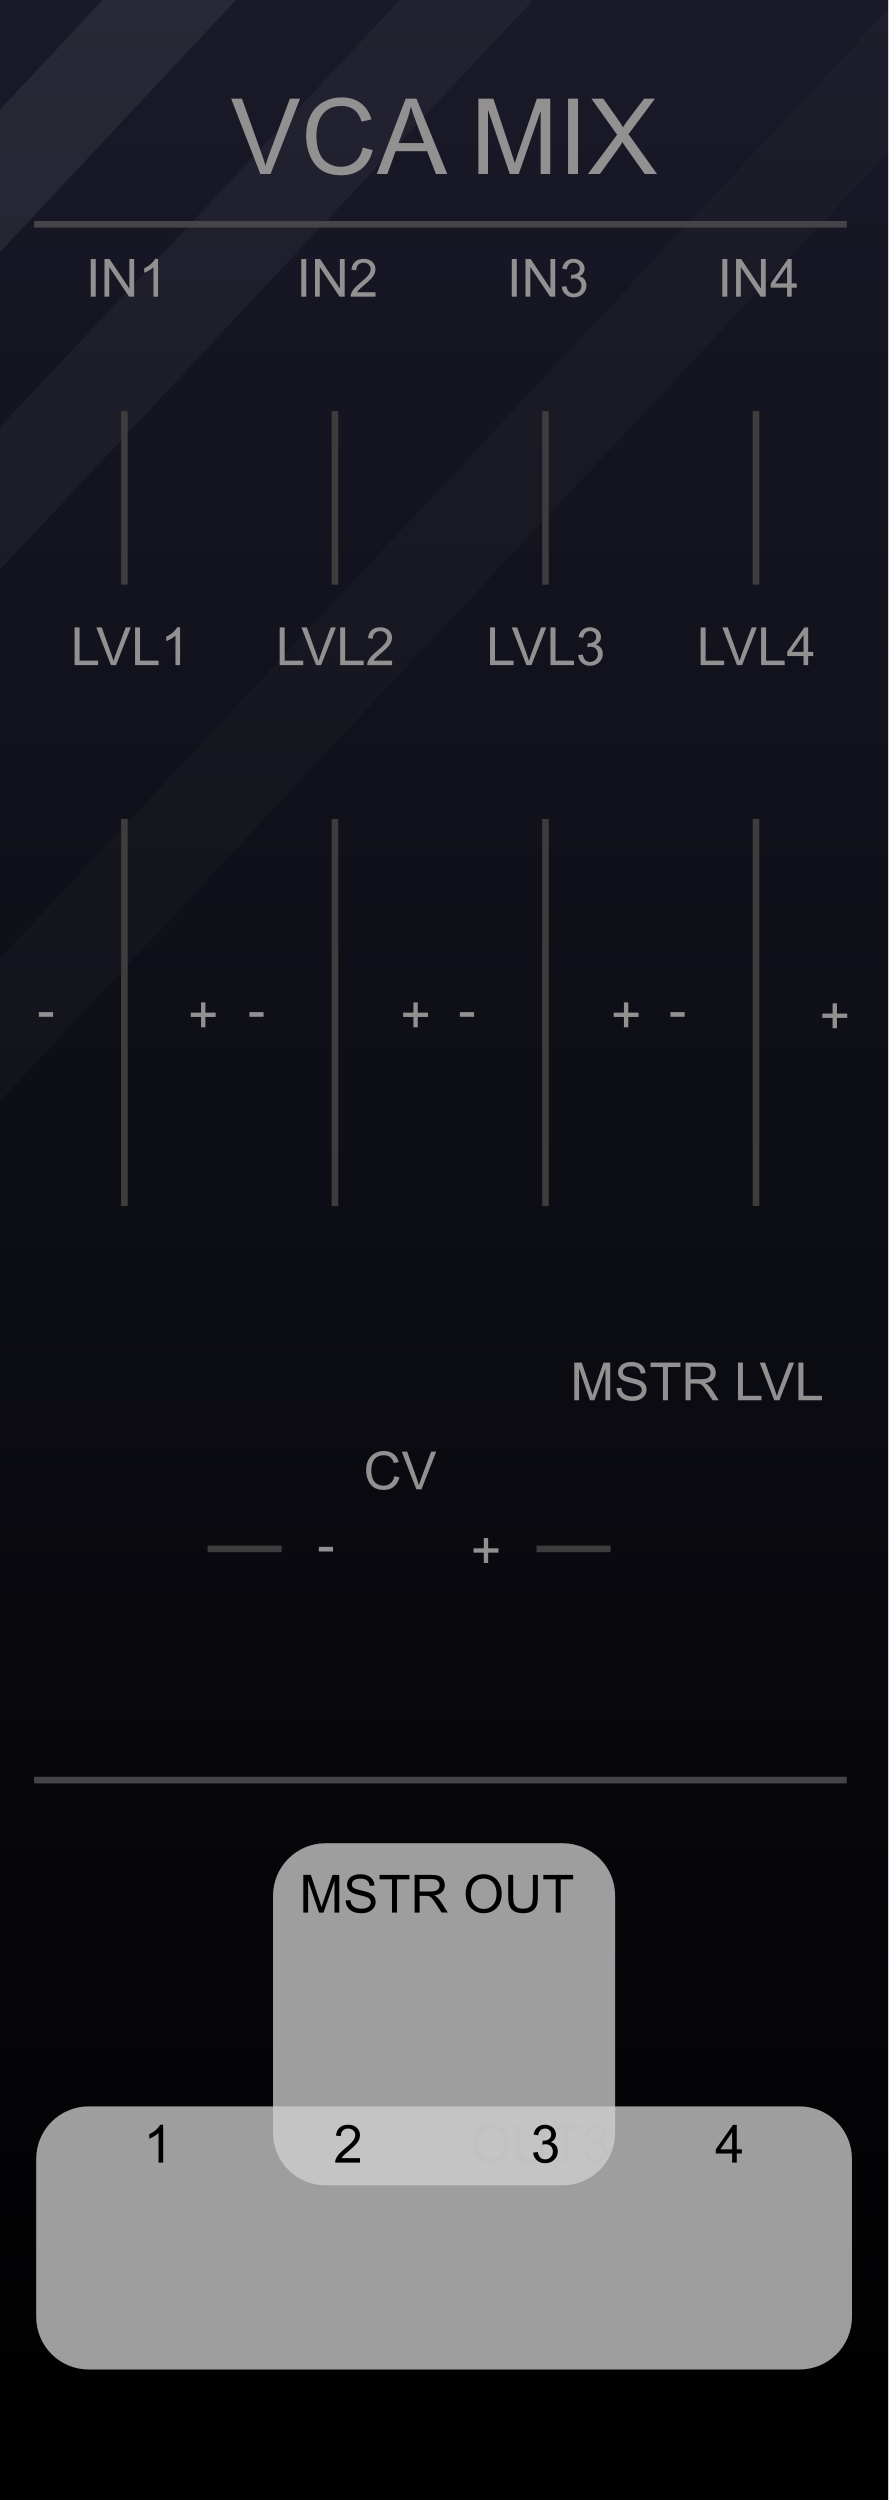
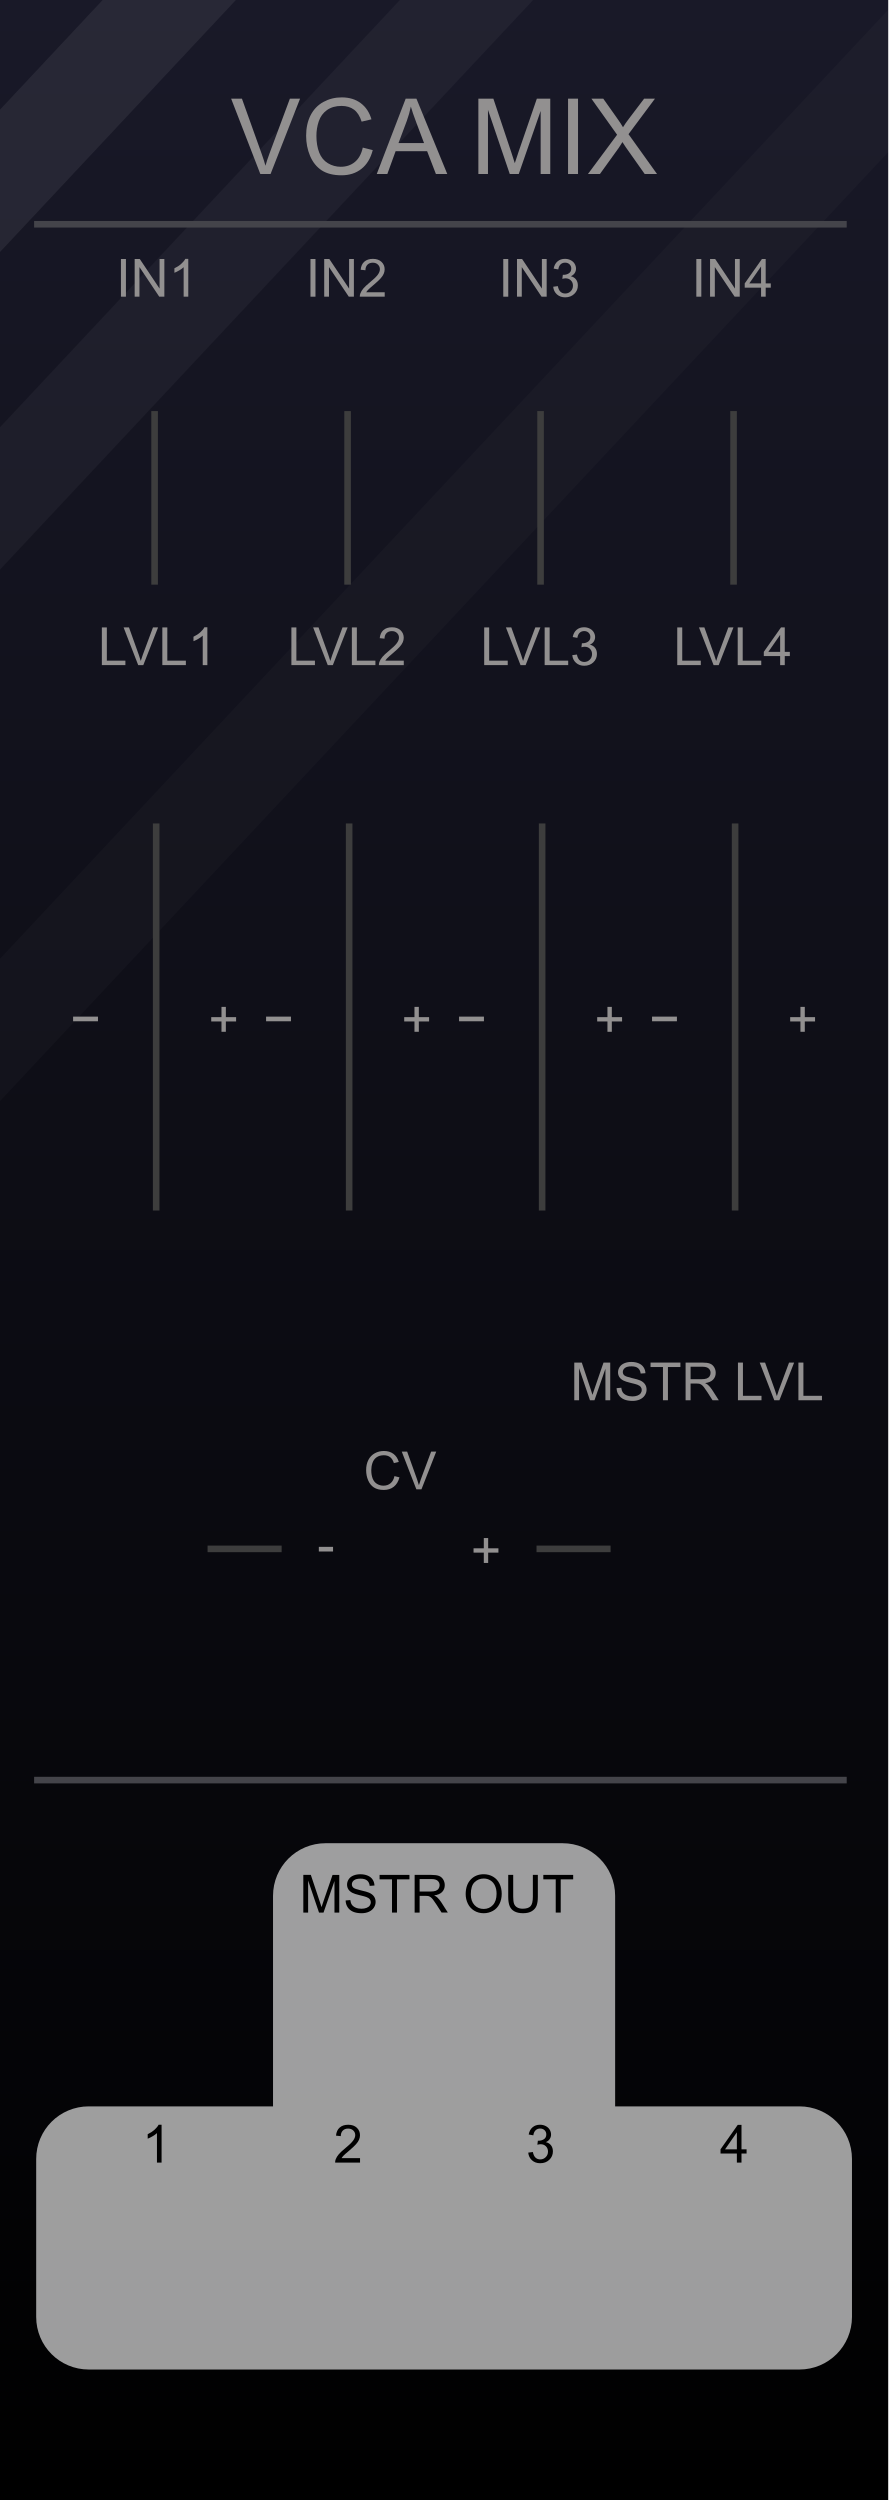
<svg xmlns="http://www.w3.org/2000/svg" xmlns:xlink="http://www.w3.org/1999/xlink" width="135" height="380" viewBox="0 0 135 380" version="1.1" id="svg274">
  <defs id="defs7">
    <linearGradient id="b8b09e1c-faa9-4d01-91c8-df52100a3bde" x1="67.5" x2="67.5" y2="380" gradientUnits="userSpaceOnUse">
      <stop offset="0" stop-color="#ebebeb" id="stop2" />
      <stop offset="1" stop-color="#e1e1e1" id="stop4" />
    </linearGradient>
    <linearGradient id="linearGradient22215-5">
      <stop style="stop-color:#000000;stop-opacity:1" offset="0" id="stop22211" />
      <stop style="stop-color:#191928;stop-opacity:1" offset="1" id="stop22213" />
    </linearGradient>
    <linearGradient id="SVGID_3_" gradientUnits="userSpaceOnUse" x1="520.135" y1="-5410.4" x2="530.864" y2="-5410.4" gradientTransform="rotate(90,-2442.45,-2960.45)">
      <stop offset="0.011" style="stop-color:#4C4C4C" id="stop45383" />
      <stop offset="0.67" style="stop-color:#3b3b3b;stop-opacity:0" id="stop45385" />
    </linearGradient>
    <linearGradient id="SVGID_1_" gradientUnits="userSpaceOnUse" x1="519" y1="-5410.4" x2="532" y2="-5410.4" gradientTransform="rotate(90,-2442.45,-2960.45)">
      <stop offset="0.006" style="stop-color:#303030" id="stop45369" />
      <stop offset="1" style="stop-color:#222222" id="stop45371" />
    </linearGradient>
    <linearGradient id="SVGID_2_" gradientUnits="userSpaceOnUse" x1="519.687" y1="-5410.4" x2="531.311" y2="-5410.4" gradientTransform="rotate(90,-2442.45,-2960.45)">
      <stop offset="0.011" style="stop-color:#636363" id="stop45376" />
      <stop offset="1" style="stop-color:#2B2B2B" id="stop45378" />
    </linearGradient>
    <linearGradient id="SVGID_3_-3" gradientUnits="userSpaceOnUse" x1="520.135" y1="-5410.4" x2="530.864" y2="-5410.4" gradientTransform="rotate(90,-2442.45,-2960.45)">
      <stop offset="0.011" style="stop-color:#4C4C4C" id="stop45383-1" />
      <stop offset="1" style="stop-color:#3B3B3B" id="stop45385-69" />
    </linearGradient>
    <linearGradient xlink:href="#linearGradient22215-5" id="linearGradient22217-5-1-4" x1="105" y1="380" x2="105" y2="0" gradientUnits="userSpaceOnUse" />
    <linearGradient xlink:href="#linearGradient22215-5" id="linearGradient32630" gradientUnits="userSpaceOnUse" x1="105" y1="380" x2="105" y2="0" />
  </defs>
  <g id="ba5d43d3-4b1f-4edf-a122-4eca169245ef" data-name="components" style="display:none">
    <circle id="ab945958-f475-46bc-8602-7f73e6a84dcf" data-name="Mix#PJ301MPort" cx="115.5" cy="190" r="5" style="fill:#0000ff" />
    <circle id="f9712053-c7a4-436f-9e2f-e461fad87923" data-name="In1#PJ301MPort" cx="19.5" cy="286" r="5" style="fill:#00ff00" />
    <circle id="a8eaa8f1-4924-48ef-a6d4-95eba4376882" data-name="In2#PJ301MPort" cx="51.5" cy="286" r="5" style="fill:#00ff00" />
    <circle id="b0710068-fe4b-400e-9548-72e58d143f03" data-name="In3#PJ301MPort" cx="83.5" cy="286" r="5" style="fill:#00ff00" />
    <circle id="a4d2fb07-0890-476d-aa8f-2b57501b5e07" data-name="MixCv#PJ301MPort" cx="19.5" cy="190" r="5" style="fill:#00ff00" />
    <circle id="a6d6ef05-7bec-4462-9eec-547d55a80f10" data-name="In4#PJ301MPort" cx="115.5" cy="285.89" r="5" style="fill:#00ff00" />
    <circle id="a80bd4b6-4896-48a1-b814-6a410b3f2efb" data-name="Cv1#PJ301MPort" cx="19.5" cy="237.842" r="5" style="fill:#00ff00" />
    <circle id="a8045a7b-17fb-4941-bca2-fbb2d9c83ea2" data-name="Cv2#PJ301MPort" cx="51.5" cy="237.842" r="5" style="fill:#00ff00" />
    <circle id="a7cb376c-2bb2-406d-b319-aee85419496e" data-name="Cv3#PJ301MPort" cx="83.5" cy="237.842" r="5" style="fill:#00ff00" />
    <circle id="bf8c91e1-6569-4921-8420-4dd4e20ecd51" data-name="Cv4#PJ301MPort" cx="115.5" cy="237.842" r="5" style="fill:#00ff00" />
    <circle id="b659fb95-a9e9-467b-a937-7499cfdd1607" data-name="Out2#PJ301MPort" cx="51.5" cy="334" r="5" style="fill:#0000ff" />
    <circle id="b579a35b-5a1b-49ec-b7b9-366d51d83247" data-name="Out1#PJ301MPort" cx="19.5" cy="334" r="5" style="fill:#0000ff" />
    <circle id="bb91e366-dfd9-4846-854e-ea995096c543" data-name="Out3#PJ301MPort" cx="83.5" cy="334" r="5" style="fill:#0000ff" />
    <circle id="b47a736e-942c-4d0d-9c32-7cf8fdbe2129" data-name="Out4#PJ301MPort" cx="115.5" cy="334" r="5" style="fill:#0000ff" />
    <circle id="a470ae3d-660e-45c8-b0bc-d017d4062386" data-name="Level1#LEDSlider" cx="19.5" cy="99.228" r="5" style="fill:#ff0000" />
    <circle id="e15660e3-0498-406d-98f1-efbc61853ce5" data-name="Level2#LEDSlider" cx="51.5" cy="99.228" r="5" style="fill:#ff0000" />
    <circle id="b92134b0-1334-4fef-bc78-cdc1284e06cc" data-name="Level3#LEDSlider" cx="83.5" cy="99.228" r="5" style="fill:#ff0000" />
    <circle id="a44b9ff8-4fa4-4110-a179-4e90dbae6b72" data-name="Level4#LEDSlider" cx="115.5" cy="99.228" r="5" style="fill:#ff0000" />
    <circle id="f7bd1b35-9c02-4541-921d-c7acfe7515a2" data-name="Mix#RoundBlackKnob" cx="67.251" cy="190.056" r="5" style="fill:#ff0000" />
  </g>
  <rect style="opacity:0.02;fill:#ffffff;stroke-width:0.638" id="rect18523-6" width="199.614" height="21.633" x="-263.408" y="-46.576" transform="matrix(0.6833506,-0.7300904,0,1,0,0)" />
  <g id="b3947816-d40f-41db-852f-d14f402c3ab2-9-4-9" data-name="FND BG" style="fill:url(#linearGradient22217-5-1-4);fill-opacity:1" transform="scale(1.285714,1)">
-     <rect width="105" height="380" fill="url(#b0234e08-fdca-44f0-b5b7-019b02f0775b)" id="rect9-9-5-1-5" style="fill:url(#linearGradient32630);fill-opacity:1" x="0" y="0" />
+     <rect width="105" height="380" id="rect9-9-5-1-5" style="fill:url(#linearGradient32630);fill-opacity:1" x="0" y="0" />
  </g>
  <rect style="opacity:0.02;fill:#ffffff;stroke-width:0.638" id="rect18523-6-7" width="199.614" height="21.633" x="1.4114101e-05" y="145.736" transform="matrix(0.6833506,-0.7300904,0,1,0,0)" />
  <path id="rect18523-8-7-7" style="opacity:0.04;fill:#ffffff;stroke-width:0.528" d="M 60.787,0 0,64.945 V 86.578 L 81.035,0 Z" />
  <path id="rect18523-8-8-5-3" style="opacity:0.07;fill:#ffffff;stroke-width:0.528" d="M 15.604,0 0,16.672 V 38.305 L 35.852,0 Z" />
  <rect style="fill:#44444a;fill-opacity:1;stroke-width:0.079" id="rect8523-8-1-0-7-1" width="123.511" height="1" x="5.187" y="33.588" />
  <rect style="fill:#44444a;fill-opacity:1;stroke-width:0.079" id="rect8523-8-1-1-8-2-3" width="123.511" height="1" x="5.187" y="270.076" />
  <g aria-label="VCA MIX" id="text14110-1-2-2-5-9" style="font-size:16px;line-height:1.25;fill:#929090">
    <path d="m 39.57,26.449 -4.438,-11.453 h 1.641 L 39.75,23.316 q 0.359,1 0.602,1.875 0.266,-0.938 0.617,-1.875 l 3.094,-8.32 h 1.547 L 41.125,26.449 Z" style="font-family:Arial;-inkscape-font-specification:Arial;text-align:center;text-anchor:middle" id="path70122" />
    <path d="m 55.141,22.433 1.516,0.383 q -0.477,1.867 -1.719,2.852 -1.234,0.977 -3.023,0.977 -1.852,0 -3.016,-0.75 -1.156,-0.758 -1.766,-2.188 -0.602,-1.43 -0.602,-3.07 0,-1.789 0.68,-3.117 0.688,-1.336 1.945,-2.023 1.266,-0.695 2.781,-0.695 1.719,0 2.891,0.875 1.172,0.875 1.633,2.461 l -1.492,0.352 q -0.398,-1.25 -1.156,-1.82 -0.758,-0.57 -1.906,-0.57 -1.32,0 -2.211,0.633 -0.883,0.633 -1.242,1.703 -0.359,1.062 -0.359,2.195 0,1.461 0.422,2.555 0.43,1.086 1.328,1.625 0.898,0.539 1.945,0.539 1.273,0 2.156,-0.734 0.883,-0.734 1.195,-2.18 z" style="font-family:Arial;-inkscape-font-specification:Arial;text-align:center;text-anchor:middle" id="path70124" />
    <path d="m 57.266,26.449 4.398,-11.453 h 1.633 l 4.688,11.453 h -1.727 l -1.336,-3.469 H 60.133 L 58.875,26.449 Z m 3.305,-4.703 h 3.883 l -1.195,-3.172 q -0.547,-1.445 -0.812,-2.375 -0.219,1.102 -0.617,2.188 z" style="font-family:Arial;-inkscape-font-specification:Arial;text-align:center;text-anchor:middle" id="path70126" />
    <path d="M 72.711,26.449 V 14.996 h 2.281 l 2.711,8.109 q 0.375,1.133 0.547,1.695 0.195,-0.625 0.609,-1.836 l 2.742,-7.969 h 2.039 v 11.453 h -1.461 v -9.586 l -3.328,9.586 h -1.367 l -3.312,-9.75 v 9.75 z" style="font-family:Arial;-inkscape-font-specification:Arial;text-align:center;text-anchor:middle" id="path70128" />
    <path d="M 86.344,26.449 V 14.996 h 1.516 v 11.453 z" style="font-family:Arial;-inkscape-font-specification:Arial;text-align:center;text-anchor:middle" id="path70130" />
    <path d="m 89.367,26.449 4.43,-5.969 -3.906,-5.484 h 1.805 l 2.078,2.938 q 0.648,0.914 0.922,1.406 0.383,-0.625 0.906,-1.305 l 2.305,-3.039 h 1.648 l -4.023,5.398 4.336,6.055 h -1.875 l -2.883,-4.086 q -0.242,-0.352 -0.5,-0.766 -0.383,0.625 -0.547,0.859 l -2.875,3.992 z" style="font-family:Arial;-inkscape-font-specification:Arial;text-align:center;text-anchor:middle" id="path70132" />
  </g>
-   <path id="rect25890-0-7-1-0-1-4-6" style="fill:#d0d0d0;fill-opacity:0.753" d="m 13.5,360.168 h 108 c 4.432,0 8,-3.568 8,-8 v -24 c 0,-4.432 -3.568,-8 -8,-8 h -108 c -4.432,0 -8,3.568 -8,8 v 24 c 0,4.432 3.568,8 8,8 z" />
-   <g aria-label="1" id="text14110-5-6-8-3-8-5-5-9-7-7-19" style="font-size:8px;line-height:1.25;fill:#000000;fill-opacity:1">
+   <path style="fill:#d0d0d0;fill-opacity:0.753" d="M 49.5 280.168 C 45.068 280.168 41.5 283.736 41.5 288.168 L 41.5 320.168 L 13.5 320.168 C 9.068 320.168 5.5 323.736 5.5 328.168 L 5.5 352.168 C 5.5 356.6 9.068 360.168 13.5 360.168 L 121.5 360.168 C 125.932 360.168 129.5 356.6 129.5 352.168 L 129.5 328.168 C 129.5 323.736 125.932 320.168 121.5 320.168 L 93.5 320.168 L 93.5 288.168 C 93.5 283.736 89.932 280.168 85.5 280.168 L 49.5 280.168 z " id="rect25890-0-7-1-0-1-4-6" />
+   <g aria-label="1" id="text14110-5-6-8-3-8-5-5-9-7-7-19" style="font-size:8px;line-height:1.25;fill:#000000;fill-opacity:1" transform="translate(-0.241406)">
    <path d="m 24.801,328.711 h -0.703 v -4.48 q -0.254,0.242 -0.668,0.484 -0.41,0.242 -0.738,0.363 v -0.68 q 0.59,-0.277 1.031,-0.672 0.441,-0.395 0.625,-0.766 h 0.453 z" style="font-family:Arial;-inkscape-font-specification:Arial;text-align:center;text-anchor:middle;fill:#000000;fill-opacity:1" id="path69883" />
  </g>
-   <g aria-label="OUT3" id="text14110-5-6-8-3-8-5-5-9-7-7-1" style="font-size:8px;line-height:1.25;fill:#929090">
-     <path d="m 71.874,325.922 q 0,-1.426 0.766,-2.23 0.766,-0.809 1.977,-0.809 0.793,0 1.43,0.379 0.637,0.379 0.969,1.059 0.336,0.676 0.336,1.535 0,0.871 -0.352,1.559 -0.352,0.688 -0.996,1.043 -0.645,0.352 -1.391,0.352 -0.809,0 -1.445,-0.391 -0.637,-0.391 -0.965,-1.066 -0.328,-0.676 -0.328,-1.43 z m 0.781,0.012 q 0,1.035 0.555,1.633 0.559,0.594 1.398,0.594 0.855,0 1.406,-0.602 0.555,-0.602 0.555,-1.707 0,-0.699 -0.238,-1.219 -0.234,-0.523 -0.691,-0.809 -0.453,-0.289 -1.02,-0.289 -0.805,0 -1.387,0.555 -0.578,0.551 -0.578,1.844 z" style="font-family:Arial;-inkscape-font-specification:Arial;text-align:center;text-anchor:middle" id="path69886" />
-     <path d="m 82.085,322.984 h 0.758 v 3.309 q 0,0.863 -0.195,1.371 -0.195,0.508 -0.707,0.828 -0.508,0.316 -1.336,0.316 -0.805,0 -1.316,-0.277 -0.512,-0.277 -0.73,-0.801 -0.219,-0.527 -0.219,-1.438 v -3.309 h 0.758 v 3.305 q 0,0.746 0.137,1.102 0.141,0.352 0.477,0.543 0.34,0.191 0.828,0.191 0.836,0 1.191,-0.379 0.355,-0.379 0.355,-1.457 z" style="font-family:Arial;-inkscape-font-specification:Arial;text-align:center;text-anchor:middle" id="path69888" />
-     <path d="M 85.561,328.711 V 323.66 h -1.887 v -0.676 h 4.539 V 323.66 h -1.895 v 5.051 z" style="font-family:Arial;-inkscape-font-specification:Arial;text-align:center;text-anchor:middle" id="path69890" />
-     <path d="m 88.71,327.199 0.703,-0.094 q 0.121,0.598 0.41,0.863 0.293,0.262 0.711,0.262 0.496,0 0.836,-0.344 0.344,-0.344 0.344,-0.852 0,-0.484 -0.316,-0.797 -0.316,-0.316 -0.805,-0.316 -0.199,0 -0.496,0.078 l 0.078,-0.617 q 0.07,0.008 0.113,0.008 0.449,0 0.809,-0.234 0.359,-0.234 0.359,-0.723 0,-0.387 -0.262,-0.641 -0.262,-0.254 -0.676,-0.254 -0.41,0 -0.684,0.258 -0.273,0.258 -0.352,0.773 l -0.703,-0.125 q 0.129,-0.707 0.586,-1.094 0.457,-0.391 1.137,-0.391 0.469,0 0.863,0.203 0.395,0.199 0.602,0.547 0.211,0.348 0.211,0.738 0,0.371 -0.199,0.676 -0.199,0.305 -0.59,0.484 0.508,0.117 0.789,0.488 0.281,0.367 0.281,0.922 0,0.75 -0.547,1.273 -0.547,0.52 -1.383,0.52 -0.754,0 -1.254,-0.449 -0.496,-0.449 -0.566,-1.164 z" style="font-family:Arial;-inkscape-font-specification:Arial;text-align:center;text-anchor:middle" id="path69892" />
-   </g>
-   <g aria-label="LVL1" id="text14110-5-6-7-9-6-2-1-9" style="font-size:8px;line-height:1.25;fill:#929090">
+   <g aria-label="LVL1" id="text14110-5-6-7-9-6-2-1-9" style="font-size:8px;line-height:1.25;fill:#929090" transform="translate(4.145067)">
    <path d="m 11.337,101.096 v -5.727 h 0.758 v 5.051 h 2.82 v 0.676 z" style="font-family:Arial;-inkscape-font-specification:Arial;text-align:center;text-anchor:middle" id="path70135" />
    <path d="m 16.861,101.096 -2.219,-5.727 h 0.82 l 1.488,4.16 q 0.18,0.5 0.301,0.938 0.133,-0.469 0.309,-0.938 l 1.547,-4.16 h 0.773 l -2.242,5.727 z" style="font-family:Arial;-inkscape-font-specification:Arial;text-align:center;text-anchor:middle" id="path70137" />
    <path d="m 20.529,101.096 v -5.727 h 0.758 v 5.051 h 2.82 v 0.676 z" style="font-family:Arial;-inkscape-font-specification:Arial;text-align:center;text-anchor:middle" id="path70139" />
    <path d="m 27.373,101.096 h -0.703 v -4.48 q -0.254,0.242 -0.668,0.484 -0.41,0.242 -0.738,0.363 v -0.68 q 0.59,-0.277 1.031,-0.672 0.441,-0.395 0.625,-0.766 h 0.453 z" style="font-family:Arial;-inkscape-font-specification:Arial;text-align:center;text-anchor:middle" id="path70141" />
  </g>
-   <g aria-label="+" id="text14110-5-6-7-7-9-4-49-2" style="font-size:8px;line-height:1.25;fill:#929090" transform="translate(111.9032,1.98259)">
-     <path d="m -81.345,154.166 v -1.57 h -1.559 v -0.656 h 1.559 v -1.559 h 0.664 v 1.559 h 1.559 v 0.656 h -1.559 v 1.57 z" style="font-family:Arial;-inkscape-font-specification:Arial" id="path14657-02-7-34" />
-   </g>
-   <g aria-label="-" id="text14110-5-6-7-7-9-1-5-5-0" style="font-size:8px;line-height:1.25;fill:#929090" transform="translate(115.037,1.98259)">
-     <path d="m -109.131,152.568 v -0.707 h 2.16 v 0.707 z" style="font-family:Arial;-inkscape-font-specification:Arial" id="path14660-28-35-1" />
-   </g>
-   <rect style="fill:#3d3d3d;fill-opacity:1;fill-rule:nonzero;stroke:none;stroke-width:0.943;stroke-opacity:1" id="rect58277-7-2-25-4" width="58.833" height="1" x="-183.317" y="18.411" transform="rotate(-90)" />
-   <path id="rect58277-7-2-25-4-2" style="fill:#3d3d3d;stroke-width:0.632" transform="rotate(-90)" d="m -88.868,18.411 h 26.384 v 1 h -26.384 z" />
-   <path id="rect58277-7-2-25-4-2-8" style="fill:#3d3d3d;stroke-width:0.632" transform="rotate(-90)" d="m -88.868,50.411 h 26.384 v 1 h -26.384 z" />
-   <path id="rect58277-7-2-25-4-2-8-8" style="fill:#3d3d3d;stroke-width:0.632" transform="rotate(-90)" d="m -88.868,82.411 h 26.384 v 1 h -26.384 z" />
-   <path id="rect58277-7-2-25-4-2-8-8-0" style="fill:#3d3d3d;stroke-width:0.632" transform="rotate(-90)" d="m -88.868,114.411 h 26.384 v 1 h -26.384 z" />
-   <g aria-label="LVL2" id="text14110-5-6-7-9-6-2-1-0-8" style="font-size:8px;line-height:1.25;fill:#929090">
+   <path id="rect58277-7-2-25-4-2" style="fill:#3d3d3d;stroke-width:0.632" d="M 23,88.868 V 62.484 h 1 v 26.384 z" />
+   <path id="rect58277-7-2-25-4-2-8" style="fill:#3d3d3d;stroke-width:0.632" d="M 52.333,88.868 V 62.484 h 1 v 26.384 z" />
+   <path id="rect58277-7-2-25-4-2-8-8" style="fill:#3d3d3d;stroke-width:0.632" d="M 81.666,88.868 V 62.484 h 1 v 26.384 z" />
+   <path id="rect58277-7-2-25-4-2-8-8-0" style="fill:#3d3d3d;stroke-width:0.632" d="M 111,88.868 V 62.484 h 1 v 26.384 z" />
+   <g aria-label="LVL2" id="text14110-5-6-7-9-6-2-1-0-8" style="font-size:8px;line-height:1.25;fill:#929090" transform="translate(1.779104)">
    <path d="m 42.513,101.096 v -5.727 h 0.758 v 5.051 h 2.82 v 0.676 z" style="font-family:Arial;-inkscape-font-specification:Arial;text-align:center;text-anchor:middle" id="path70148" />
    <path d="m 48.037,101.096 -2.219,-5.727 h 0.82 l 1.488,4.16 q 0.18,0.5 0.301,0.938 0.133,-0.469 0.309,-0.938 l 1.547,-4.16 h 0.773 l -2.242,5.727 z" style="font-family:Arial;-inkscape-font-specification:Arial;text-align:center;text-anchor:middle" id="path70150" />
    <path d="m 51.705,101.096 v -5.727 h 0.758 v 5.051 h 2.82 v 0.676 z" style="font-family:Arial;-inkscape-font-specification:Arial;text-align:center;text-anchor:middle" id="path70152" />
    <path d="m 59.595,100.42 v 0.676 h -3.785 q -0.008,-0.254 0.082,-0.488 0.145,-0.387 0.461,-0.762 0.32,-0.375 0.922,-0.867 0.934,-0.766 1.262,-1.211 0.328,-0.449 0.328,-0.848 0,-0.418 -0.301,-0.703 -0.297,-0.289 -0.777,-0.289 -0.508,0 -0.812,0.305 -0.305,0.305 -0.309,0.844 l -0.723,-0.074 q 0.074,-0.809 0.559,-1.23 0.484,-0.426 1.301,-0.426 0.824,0 1.305,0.457 0.48,0.457 0.48,1.133 0,0.344 -0.141,0.676 -0.141,0.332 -0.469,0.699 -0.324,0.367 -1.082,1.008 -0.633,0.531 -0.812,0.723 -0.18,0.188 -0.297,0.379 z" style="font-family:Arial;-inkscape-font-specification:Arial;text-align:center;text-anchor:middle" id="path70154" />
  </g>
-   <g aria-label="+" id="text14110-5-6-7-7-9-4-49-6-6" style="font-size:8px;line-height:1.25;fill:#929090" transform="translate(144.1831,1.98259)">
-     <path d="m -81.345,154.166 v -1.57 h -1.559 v -0.656 h 1.559 v -1.559 h 0.664 v 1.559 h 1.559 v 0.656 h -1.559 v 1.57 z" style="font-family:Arial;-inkscape-font-specification:Arial" id="path14657-02-7-3-3" />
-   </g>
-   <g aria-label="-" id="text14110-5-6-7-7-9-1-5-5-1-2" style="font-size:8px;line-height:1.25;fill:#929090" transform="translate(147.037,1.98259)">
-     <path d="m -109.131,152.568 v -0.707 h 2.16 v 0.707 z" style="font-family:Arial;-inkscape-font-specification:Arial" id="path14660-28-35-0-1" />
-   </g>
-   <rect style="fill:#3d3d3d;fill-opacity:1;fill-rule:nonzero;stroke:none;stroke-width:0.943;stroke-opacity:1" id="rect58277-7-2-25-7-9" width="58.833" height="1" x="-183.317" y="50.411" transform="rotate(-90)" />
-   <g aria-label="LVL3" id="text14110-5-6-7-9-6-2-1-0-3-7" style="font-size:8px;line-height:1.25;fill:#929090">
+   <g aria-label="LVL3" id="text14110-5-6-7-9-6-2-1-0-3-7" style="font-size:8px;line-height:1.25;fill:#929090" transform="translate(-0.8877653)">
    <path d="m 74.484,101.096 v -5.727 h 0.758 v 5.051 h 2.82 v 0.676 z" style="font-family:Arial;-inkscape-font-specification:Arial;text-align:center;text-anchor:middle" id="path70157" />
    <path d="m 80.007,101.096 -2.219,-5.727 h 0.82 l 1.488,4.16 q 0.18,0.5 0.301,0.938 0.133,-0.469 0.309,-0.938 l 1.547,-4.16 h 0.773 l -2.242,5.727 z" style="font-family:Arial;-inkscape-font-specification:Arial;text-align:center;text-anchor:middle" id="path70159" />
    <path d="m 83.675,101.096 v -5.727 h 0.758 v 5.051 h 2.82 v 0.676 z" style="font-family:Arial;-inkscape-font-specification:Arial;text-align:center;text-anchor:middle" id="path70161" />
    <path d="m 87.875,99.584 0.703,-0.094 q 0.121,0.598 0.41,0.863 0.293,0.262 0.711,0.262 0.496,0 0.836,-0.344 0.344,-0.344 0.344,-0.852 0,-0.484 -0.316,-0.797 -0.316,-0.316 -0.805,-0.316 -0.199,0 -0.496,0.078 l 0.078,-0.617 q 0.07,0.008 0.113,0.008 0.449,0 0.809,-0.234 0.359,-0.234 0.359,-0.723 0,-0.387 -0.262,-0.641 -0.262,-0.254 -0.676,-0.254 -0.41,0 -0.684,0.258 -0.273,0.258 -0.352,0.773 l -0.703,-0.125 q 0.129,-0.707 0.586,-1.094 0.457,-0.391 1.137,-0.391 0.469,0 0.863,0.203 0.395,0.199 0.602,0.547 0.211,0.348 0.211,0.738 0,0.371 -0.199,0.676 -0.199,0.305 -0.59,0.484 0.508,0.117 0.789,0.488 0.281,0.367 0.281,0.922 0,0.75 -0.547,1.273 -0.547,0.52 -1.383,0.52 -0.754,0 -1.254,-0.449 -0.496,-0.449 -0.566,-1.164 z" style="font-family:Arial;-inkscape-font-specification:Arial;text-align:center;text-anchor:middle" id="path70163" />
  </g>
-   <g aria-label="+" id="text14110-5-6-7-7-9-4-49-6-1-1" style="font-size:8px;line-height:1.25;fill:#929090" transform="translate(176.1831,1.98259)">
-     <path d="m -81.345,154.166 v -1.57 h -1.559 v -0.656 h 1.559 v -1.559 h 0.664 v 1.559 h 1.559 v 0.656 h -1.559 v 1.57 z" style="font-family:Arial;-inkscape-font-specification:Arial" id="path14657-02-7-3-2-6" />
-   </g>
-   <g aria-label="-" id="text14110-5-6-7-7-9-1-5-5-1-6-9" style="font-size:8px;line-height:1.25;fill:#929090" transform="translate(179.037,1.98259)">
-     <path d="m -109.131,152.568 v -0.707 h 2.16 v 0.707 z" style="font-family:Arial;-inkscape-font-specification:Arial" id="path14660-28-35-0-0-2" />
-   </g>
-   <rect style="fill:#3d3d3d;fill-opacity:1;fill-rule:nonzero;stroke:none;stroke-width:0.943;stroke-opacity:1" id="rect58277-7-2-25-7-8-2" width="58.833" height="1" x="-183.317" y="82.411" transform="rotate(-90)" />
  <g aria-label="MSTR LVL" id="text14110-5-6-7-9-6-9" style="font-size:8px;line-height:1.25;fill:#929090">
    <path d="m 87.289,212.839 v -5.727 h 1.141 l 1.355,4.055 q 0.188,0.566 0.273,0.848 0.098,-0.312 0.305,-0.918 l 1.371,-3.984 h 1.02 v 5.727 h -0.73 v -4.793 l -1.664,4.793 h -0.684 l -1.656,-4.875 v 4.875 z" style="font-family:Arial;-inkscape-font-specification:Arial" id="path70059" />
    <path d="m 93.719,210.999 0.715,-0.062 q 0.051,0.43 0.234,0.707 0.188,0.273 0.578,0.445 0.391,0.168 0.879,0.168 0.434,0 0.766,-0.129 0.332,-0.129 0.492,-0.352 0.164,-0.227 0.164,-0.492 0,-0.27 -0.156,-0.469 -0.156,-0.203 -0.516,-0.34 -0.23,-0.09 -1.02,-0.277 -0.789,-0.191 -1.105,-0.359 -0.41,-0.215 -0.613,-0.531 -0.199,-0.32 -0.199,-0.715 0,-0.434 0.246,-0.809 0.246,-0.379 0.719,-0.574 0.473,-0.195 1.051,-0.195 0.637,0 1.121,0.207 0.488,0.203 0.75,0.602 0.262,0.398 0.281,0.902 l -0.727,0.055 q -0.059,-0.543 -0.398,-0.82 -0.336,-0.277 -0.996,-0.277 -0.688,0 -1.004,0.254 -0.312,0.25 -0.312,0.605 0,0.309 0.223,0.508 0.219,0.199 1.141,0.41 0.926,0.207 1.27,0.363 0.5,0.23 0.738,0.586 0.238,0.352 0.238,0.812 0,0.457 -0.262,0.863 -0.262,0.402 -0.754,0.629 -0.488,0.223 -1.102,0.223 -0.777,0 -1.305,-0.227 -0.523,-0.227 -0.824,-0.68 -0.297,-0.457 -0.312,-1.031 z" style="font-family:Arial;-inkscape-font-specification:Arial" id="path70061" />
    <path d="m 100.769,212.839 v -5.051 h -1.887 v -0.676 h 4.539 v 0.676 h -1.895 v 5.051 z" style="font-family:Arial;-inkscape-font-specification:Arial" id="path70063" />
    <path d="m 104.211,212.839 v -5.727 h 2.539 q 0.766,0 1.164,0.156 0.398,0.152 0.637,0.543 0.238,0.391 0.238,0.863 0,0.609 -0.395,1.027 -0.395,0.418 -1.219,0.531 0.301,0.145 0.457,0.285 0.332,0.305 0.629,0.762 l 0.996,1.559 h -0.953 l -0.758,-1.191 q -0.332,-0.516 -0.547,-0.789 -0.215,-0.273 -0.387,-0.383 -0.168,-0.109 -0.344,-0.152 -0.129,-0.027 -0.422,-0.027 h -0.879 v 2.543 z m 0.758,-3.199 h 1.629 q 0.52,0 0.812,-0.105 0.293,-0.109 0.445,-0.344 0.152,-0.238 0.152,-0.516 0,-0.406 -0.297,-0.668 -0.293,-0.262 -0.93,-0.262 h -1.812 z" style="font-family:Arial;-inkscape-font-specification:Arial" id="path70065" />
    <path d="m 112.168,212.839 v -5.727 h 0.758 v 5.051 h 2.82 v 0.676 z" style="font-family:Arial;-inkscape-font-specification:Arial" id="path70067" />
    <path d="m 117.691,212.839 -2.219,-5.727 h 0.82 l 1.488,4.16 q 0.18,0.5 0.301,0.938 0.133,-0.469 0.309,-0.938 l 1.547,-4.16 h 0.773 l -2.242,5.727 z" style="font-family:Arial;-inkscape-font-specification:Arial" id="path70069" />
    <path d="m 121.359,212.839 v -5.727 h 0.758 v 5.051 h 2.82 v 0.676 z" style="font-family:Arial;-inkscape-font-specification:Arial" id="path70071" />
  </g>
  <g aria-label="CV" id="text14110-5-6-7-9-6-3-2" style="font-size:8px;line-height:1.25;fill:#929090">
    <path d="m 59.958,224.367 0.758,0.191 q -0.238,0.934 -0.859,1.426 -0.617,0.488 -1.512,0.488 -0.926,0 -1.508,-0.375 -0.578,-0.379 -0.883,-1.094 -0.301,-0.715 -0.301,-1.535 0,-0.895 0.34,-1.559 0.344,-0.668 0.973,-1.012 0.633,-0.348 1.391,-0.348 0.859,0 1.445,0.438 0.586,0.438 0.816,1.23 l -0.746,0.176 q -0.199,-0.625 -0.578,-0.91 -0.379,-0.285 -0.953,-0.285 -0.66,0 -1.105,0.316 -0.441,0.316 -0.621,0.852 -0.18,0.531 -0.18,1.098 0,0.73 0.211,1.277 0.215,0.543 0.664,0.812 0.449,0.27 0.973,0.27 0.637,0 1.078,-0.367 0.441,-0.367 0.598,-1.09 z" style="font-family:Arial;-inkscape-font-specification:Arial;text-align:center;text-anchor:middle" id="path70036" />
    <path d="m 63.286,226.375 -2.219,-5.727 h 0.82 l 1.488,4.16 q 0.18,0.5 0.301,0.938 0.133,-0.469 0.309,-0.938 l 1.547,-4.16 h 0.773 l -2.242,5.727 z" style="font-family:Arial;-inkscape-font-specification:Arial;text-align:center;text-anchor:middle" id="path70038" />
  </g>
  <g aria-label="+" id="text14110-5-6-7-7-9-3" style="font-size:8px;line-height:1.25;fill:#929090" transform="translate(154.8826,83.40364)">
    <path d="m -81.345,154.166 v -1.57 h -1.559 v -0.656 h 1.559 v -1.559 h 0.664 v 1.559 h 1.559 v 0.656 h -1.559 v 1.57 z" style="font-family:Arial;-inkscape-font-specification:Arial" id="path14657-5" />
  </g>
  <g aria-label="-" id="text14110-5-6-7-7-9-1-8" style="font-size:8px;line-height:1.25;fill:#929090" transform="translate(157.5942,83.26132)">
    <path d="m -109.131,152.568 v -0.707 h 2.16 v 0.707 z" style="font-family:Arial;-inkscape-font-specification:Arial" id="path14660-24" />
  </g>
  <rect style="fill:#3d3d3d;fill-opacity:1;fill-rule:nonzero;stroke:none;stroke-width:0.413;stroke-opacity:1" id="rect58277-7-8" width="11.258" height="1" x="31.551" y="234.93" />
  <rect style="fill:#3d3d3d;fill-opacity:1;fill-rule:nonzero;stroke:none;stroke-width:0.413;stroke-opacity:1" id="rect58277-7-8-9" width="11.258" height="1" x="81.551" y="234.93" />
-   <g aria-label="LVL4" id="text14110-5-6-7-9-6-2-1-0-3-6-5" style="font-size:8px;line-height:1.25;fill:#929090">
+   <g aria-label="LVL4" id="text14110-5-6-7-9-6-2-1-0-3-6-5" style="font-size:8px;line-height:1.25;fill:#929090" transform="translate(-3.55416)">
    <path d="m 106.496,101.096 v -5.727 h 0.758 v 5.051 h 2.82 v 0.676 z" style="font-family:Arial;-inkscape-font-specification:Arial;text-align:center;text-anchor:middle" id="path70166" />
    <path d="m 112.019,101.096 -2.219,-5.727 h 0.82 l 1.488,4.16 q 0.18,0.5 0.301,0.938 0.133,-0.469 0.309,-0.938 l 1.547,-4.16 h 0.773 l -2.242,5.727 z" style="font-family:Arial;-inkscape-font-specification:Arial;text-align:center;text-anchor:middle" id="path70168" />
    <path d="m 115.687,101.096 v -5.727 h 0.758 v 5.051 h 2.82 v 0.676 z" style="font-family:Arial;-inkscape-font-specification:Arial;text-align:center;text-anchor:middle" id="path70170" />
    <path d="m 122.136,101.096 v -1.371 h -2.484 v -0.645 l 2.613,-3.711 h 0.574 v 3.711 h 0.773 v 0.645 h -0.773 v 1.371 z m 0,-2.016 V 96.498 l -1.793,2.582 z" style="font-family:Arial;-inkscape-font-specification:Arial;text-align:center;text-anchor:middle" id="path70172" />
  </g>
-   <g aria-label="+" id="text14110-5-6-7-7-9-4-49-6-1-3-0" style="font-size:8px;line-height:1.25;fill:#929090" transform="translate(207.8985,2.12491)">
-     <path d="m -81.345,154.166 v -1.57 h -1.559 v -0.656 h 1.559 v -1.559 h 0.664 v 1.559 h 1.559 v 0.656 h -1.559 v 1.57 z" style="font-family:Arial;-inkscape-font-specification:Arial" id="path14657-02-7-3-2-5-1" />
-   </g>
-   <g aria-label="-" id="text14110-5-6-7-7-9-1-5-5-1-6-8-0" style="font-size:8px;line-height:1.25;fill:#929090" transform="translate(211.037,1.98259)">
-     <path d="m -109.131,152.568 v -0.707 h 2.16 v 0.707 z" style="font-family:Arial;-inkscape-font-specification:Arial" id="path14660-28-35-0-0-1-6" />
-   </g>
-   <rect style="fill:#3d3d3d;fill-opacity:1;fill-rule:nonzero;stroke:none;stroke-width:0.943;stroke-opacity:1" id="rect58277-7-2-25-7-8-0-5" width="58.833" height="1" x="-183.317" y="114.411" transform="rotate(-90)" />
-   <g aria-label="IN1" id="text14110-5-6-7-9-6-3-9-8-6-1-3" style="font-size:8px;line-height:1.25;fill:#929090">
+   <g aria-label="IN1" id="text14110-5-6-7-9-6-3-9-8-6-1-3" style="font-size:8px;line-height:1.25;fill:#929090" transform="translate(4.589292)">
    <path d="m 13.794,45.096 v -5.727 h 0.758 v 5.727 z" style="font-family:Arial;-inkscape-font-specification:Arial;text-align:center;text-anchor:middle" id="path70175" />
    <path d="m 15.88,45.096 v -5.727 h 0.777 l 3.008,4.496 v -4.496 h 0.727 v 5.727 h -0.777 l -3.008,-4.5 v 4.5 z" style="font-family:Arial;-inkscape-font-specification:Arial;text-align:center;text-anchor:middle" id="path70177" />
    <path d="m 24.028,45.096 h -0.703 v -4.48 q -0.254,0.242 -0.668,0.484 -0.41,0.242 -0.738,0.363 v -0.68 q 0.59,-0.277 1.031,-0.672 0.441,-0.395 0.625,-0.766 h 0.453 z" style="font-family:Arial;-inkscape-font-specification:Arial;text-align:center;text-anchor:middle" id="path70179" />
  </g>
-   <g aria-label="IN2" id="text14110-5-6-7-9-6-3-9-8-6-1-3-4" style="font-size:8px;line-height:1.25;fill:#929090">
+   <g aria-label="IN2" id="text14110-5-6-7-9-6-3-9-8-6-1-3-4" style="font-size:8px;line-height:1.25;fill:#929090" transform="translate(1.399126)">
    <path d="m 45.794,45.096 v -5.727 h 0.758 v 5.727 z" style="font-family:Arial;-inkscape-font-specification:Arial;text-align:center;text-anchor:middle" id="path70182" />
    <path d="m 47.88,45.096 v -5.727 h 0.777 l 3.008,4.496 v -4.496 h 0.727 v 5.727 h -0.777 l -3.008,-4.5 v 4.5 z" style="font-family:Arial;-inkscape-font-specification:Arial;text-align:center;text-anchor:middle" id="path70184" />
    <path d="m 57.075,44.42 v 0.676 h -3.785 q -0.008,-0.254 0.082,-0.488 0.145,-0.387 0.461,-0.762 0.32,-0.375 0.922,-0.867 0.934,-0.766 1.262,-1.211 0.328,-0.449 0.328,-0.848 0,-0.418 -0.301,-0.703 -0.297,-0.289 -0.777,-0.289 -0.508,0 -0.812,0.305 -0.305,0.305 -0.309,0.844 l -0.723,-0.074 q 0.074,-0.809 0.559,-1.23 0.484,-0.426 1.301,-0.426 0.824,0 1.305,0.457 0.48,0.457 0.48,1.133 0,0.344 -0.141,0.676 -0.141,0.332 -0.469,0.699 -0.324,0.367 -1.082,1.008 -0.633,0.531 -0.812,0.723 -0.18,0.188 -0.297,0.379 z" style="font-family:Arial;-inkscape-font-specification:Arial;text-align:center;text-anchor:middle" id="path70186" />
  </g>
-   <g aria-label="IN3" id="text14110-5-6-7-9-6-3-9-8-6-1-3-4-8" style="font-size:8px;line-height:1.25;fill:#929090">
+   <g aria-label="IN3" id="text14110-5-6-7-9-6-3-9-8-6-1-3-4-8" style="font-size:8px;line-height:1.25;fill:#929090" transform="translate(-1.297037)">
    <path d="m 77.794,45.096 v -5.727 h 0.758 v 5.727 z" style="font-family:Arial;-inkscape-font-specification:Arial;text-align:center;text-anchor:middle" id="path70189" />
    <path d="m 79.88,45.096 v -5.727 h 0.777 l 3.008,4.496 v -4.496 h 0.727 v 5.727 h -0.777 l -3.008,-4.5 v 4.5 z" style="font-family:Arial;-inkscape-font-specification:Arial;text-align:center;text-anchor:middle" id="path70191" />
    <path d="m 85.383,43.584 0.703,-0.094 q 0.121,0.598 0.41,0.863 0.293,0.262 0.711,0.262 0.496,0 0.836,-0.344 0.344,-0.344 0.344,-0.852 0,-0.484 -0.316,-0.797 -0.316,-0.316 -0.805,-0.316 -0.199,0 -0.496,0.078 l 0.078,-0.617 q 0.07,0.008 0.113,0.008 0.449,0 0.809,-0.234 0.359,-0.234 0.359,-0.723 0,-0.387 -0.262,-0.641 -0.262,-0.254 -0.676,-0.254 -0.41,0 -0.684,0.258 -0.273,0.258 -0.352,0.773 l -0.703,-0.125 q 0.129,-0.707 0.586,-1.094 0.457,-0.391 1.137,-0.391 0.469,0 0.863,0.203 0.395,0.199 0.602,0.547 0.211,0.348 0.211,0.738 0,0.371 -0.199,0.676 -0.199,0.305 -0.59,0.484 0.508,0.117 0.789,0.488 0.281,0.367 0.281,0.922 0,0.75 -0.547,1.273 -0.547,0.52 -1.383,0.52 -0.754,0 -1.254,-0.449 -0.496,-0.449 -0.566,-1.164 z" style="font-family:Arial;-inkscape-font-specification:Arial;text-align:center;text-anchor:middle" id="path70193" />
  </g>
-   <g aria-label="IN4" id="text14110-5-6-7-9-6-3-9-8-6-1-3-4-8-6" style="font-size:8px;line-height:1.25;fill:#929090">
+   <g aria-label="IN4" id="text14110-5-6-7-9-6-3-9-8-6-1-3-4-8-6" style="font-size:8px;line-height:1.25;fill:#929090" transform="translate(-3.9517)">
    <path d="m 109.794,45.096 v -5.727 h 0.758 v 5.727 z" style="font-family:Arial;-inkscape-font-specification:Arial;text-align:center;text-anchor:middle" id="path70196" />
    <path d="m 111.88,45.096 v -5.727 h 0.777 l 3.008,4.496 v -4.496 h 0.727 v 5.727 h -0.777 l -3.008,-4.5 v 4.5 z" style="font-family:Arial;-inkscape-font-specification:Arial;text-align:center;text-anchor:middle" id="path70198" />
    <path d="m 119.633,45.096 v -1.371 h -2.484 v -0.645 l 2.613,-3.711 h 0.574 v 3.711 H 121.11 v 0.645 h -0.773 v 1.371 z m 0,-2.016 V 40.498 l -1.793,2.582 z" style="font-family:Arial;-inkscape-font-specification:Arial;text-align:center;text-anchor:middle" id="path70200" />
  </g>
-   <path id="rect25890-0-7-1-0-1-4-9" style="fill:#d0d0d0;fill-opacity:0.753" d="m 49.5,280.168 h 36 c 4.432,0 8,3.568 8,8 v 36 c 0,4.432 -3.568,8 -8,8 h -36 c -4.432,0 -8,-3.568 -8,-8 v -36 c 0,-4.432 3.568,-8 8,-8 z" />
  <g aria-label="MSTR OUT" id="text14110-5-6-8-3-8-5-5-9-9" style="font-size:8px;line-height:1.25;fill:#000000;fill-opacity:1">
    <path d="m 46.104,290.711 v -5.727 h 1.141 l 1.355,4.055 q 0.188,0.566 0.273,0.848 0.098,-0.312 0.305,-0.918 l 1.371,-3.984 h 1.02 v 5.727 h -0.73 v -4.793 l -1.664,4.793 h -0.684 l -1.656,-4.875 v 4.875 z" style="font-family:Arial;-inkscape-font-specification:Arial;text-align:end;text-anchor:end;fill:#000000;fill-opacity:1" id="path69895" />
    <path d="m 52.533,288.871 0.715,-0.062 q 0.051,0.43 0.234,0.707 0.188,0.273 0.578,0.445 0.391,0.168 0.879,0.168 0.434,0 0.766,-0.129 0.332,-0.129 0.492,-0.352 0.164,-0.227 0.164,-0.492 0,-0.27 -0.156,-0.469 -0.156,-0.203 -0.516,-0.34 -0.23,-0.09 -1.02,-0.277 -0.789,-0.191 -1.105,-0.359 -0.41,-0.215 -0.613,-0.531 -0.199,-0.32 -0.199,-0.715 0,-0.434 0.246,-0.809 0.246,-0.379 0.719,-0.574 0.473,-0.195 1.051,-0.195 0.637,0 1.121,0.207 0.488,0.203 0.75,0.602 0.262,0.398 0.281,0.902 l -0.727,0.055 q -0.059,-0.543 -0.398,-0.82 -0.336,-0.277 -0.996,-0.277 -0.688,0 -1.004,0.254 -0.312,0.25 -0.312,0.605 0,0.309 0.223,0.508 0.219,0.199 1.141,0.41 0.926,0.207 1.27,0.363 0.5,0.23 0.738,0.586 0.238,0.352 0.238,0.812 0,0.457 -0.262,0.863 -0.262,0.402 -0.754,0.629 -0.488,0.223 -1.102,0.223 -0.777,0 -1.305,-0.227 -0.523,-0.227 -0.824,-0.68 -0.297,-0.457 -0.312,-1.031 z" style="font-family:Arial;-inkscape-font-specification:Arial;text-align:end;text-anchor:end;fill:#000000;fill-opacity:1" id="path69897" />
    <path d="M 59.584,290.711 V 285.66 h -1.887 v -0.676 h 4.539 V 285.66 h -1.895 v 5.051 z" style="font-family:Arial;-inkscape-font-specification:Arial;text-align:end;text-anchor:end;fill:#000000;fill-opacity:1" id="path69899" />
    <path d="m 63.025,290.711 v -5.727 h 2.539 q 0.766,0 1.164,0.156 0.398,0.152 0.637,0.543 0.238,0.391 0.238,0.863 0,0.609 -0.395,1.027 -0.395,0.418 -1.219,0.531 0.301,0.145 0.457,0.285 0.332,0.305 0.629,0.762 l 0.996,1.559 h -0.953 l -0.758,-1.191 q -0.332,-0.516 -0.547,-0.789 -0.215,-0.273 -0.387,-0.383 -0.168,-0.109 -0.344,-0.152 -0.129,-0.027 -0.422,-0.027 h -0.879 v 2.543 z m 0.758,-3.199 h 1.629 q 0.52,0 0.812,-0.105 0.293,-0.109 0.445,-0.344 0.152,-0.238 0.152,-0.516 0,-0.406 -0.297,-0.668 -0.293,-0.262 -0.93,-0.262 h -1.812 z" style="font-family:Arial;-inkscape-font-specification:Arial;text-align:end;text-anchor:end;fill:#000000;fill-opacity:1" id="path69901" />
    <path d="m 70.783,287.922 q 0,-1.426 0.766,-2.23 0.766,-0.809 1.977,-0.809 0.793,0 1.43,0.379 0.637,0.379 0.969,1.059 0.336,0.676 0.336,1.535 0,0.871 -0.352,1.559 -0.352,0.688 -0.996,1.043 -0.645,0.352 -1.391,0.352 -0.809,0 -1.445,-0.391 -0.637,-0.391 -0.965,-1.066 -0.328,-0.676 -0.328,-1.43 z m 0.781,0.012 q 0,1.035 0.555,1.633 0.559,0.594 1.398,0.594 0.855,0 1.406,-0.602 0.555,-0.602 0.555,-1.707 0,-0.699 -0.238,-1.219 -0.234,-0.523 -0.691,-0.809 -0.453,-0.289 -1.02,-0.289 -0.805,0 -1.387,0.555 -0.578,0.551 -0.578,1.844 z" style="font-family:Arial;-inkscape-font-specification:Arial;text-align:end;text-anchor:end;fill:#000000;fill-opacity:1" id="path69903" />
    <path d="m 80.994,284.984 h 0.758 v 3.309 q 0,0.863 -0.195,1.371 -0.195,0.508 -0.707,0.828 -0.508,0.316 -1.336,0.316 -0.805,0 -1.316,-0.277 -0.512,-0.277 -0.73,-0.801 -0.219,-0.527 -0.219,-1.438 v -3.309 h 0.758 v 3.305 q 0,0.746 0.137,1.102 0.141,0.352 0.477,0.543 0.34,0.191 0.828,0.191 0.836,0 1.191,-0.379 0.355,-0.379 0.355,-1.457 z" style="font-family:Arial;-inkscape-font-specification:Arial;text-align:end;text-anchor:end;fill:#000000;fill-opacity:1" id="path69905" />
    <path d="M 84.471,290.711 V 285.66 h -1.887 v -0.676 h 4.539 V 285.66 h -1.895 v 5.051 z" style="font-family:Arial;-inkscape-font-specification:Arial;text-align:end;text-anchor:end;fill:#000000;fill-opacity:1" id="path69907" />
  </g>
  <g aria-label="2" id="text14110-5-6-8-3-8-5-5-9-7-7" style="font-size:8px;line-height:1.25;fill:#000000;fill-opacity:1">
    <path d="m 54.726,328.035 v 0.676 h -3.785 q -0.008,-0.254 0.082,-0.488 0.145,-0.387 0.461,-0.762 0.32,-0.375 0.922,-0.867 0.934,-0.766 1.262,-1.211 0.328,-0.449 0.328,-0.848 0,-0.418 -0.301,-0.703 -0.297,-0.289 -0.777,-0.289 -0.508,0 -0.812,0.305 -0.305,0.305 -0.309,0.844 l -0.723,-0.074 q 0.074,-0.809 0.559,-1.23 0.484,-0.426 1.301,-0.426 0.824,0 1.305,0.457 0.48,0.457 0.48,1.133 0,0.344 -0.141,0.676 -0.141,0.332 -0.469,0.699 -0.324,0.367 -1.082,1.008 -0.633,0.531 -0.812,0.723 -0.18,0.188 -0.297,0.379 z" style="font-family:Arial;-inkscape-font-specification:Arial;text-align:center;text-anchor:middle;fill:#000000;fill-opacity:1" id="path69910" />
  </g>
-   <g aria-label="3" id="text14110-5-6-8-3-8-5-5-9-7-7-3" style="font-size:8px;line-height:1.25;fill:#000000;fill-opacity:1">
+   <g aria-label="3" id="text14110-5-6-8-3-8-5-5-9-7-7-3" style="font-size:8px;line-height:1.25;fill:#000000;fill-opacity:1" transform="translate(-0.7431463)">
    <path d="m 81.035,327.199 0.703,-0.094 q 0.121,0.598 0.41,0.863 0.293,0.262 0.711,0.262 0.496,0 0.836,-0.344 0.344,-0.344 0.344,-0.852 0,-0.484 -0.316,-0.797 -0.316,-0.316 -0.805,-0.316 -0.199,0 -0.496,0.078 l 0.078,-0.617 q 0.07,0.008 0.113,0.008 0.449,0 0.809,-0.234 0.359,-0.234 0.359,-0.723 0,-0.387 -0.262,-0.641 -0.262,-0.254 -0.676,-0.254 -0.41,0 -0.684,0.258 -0.273,0.258 -0.352,0.773 l -0.703,-0.125 q 0.129,-0.707 0.586,-1.094 0.457,-0.391 1.137,-0.391 0.469,0 0.863,0.203 0.395,0.199 0.602,0.547 0.211,0.348 0.211,0.738 0,0.371 -0.199,0.676 -0.199,0.305 -0.59,0.484 0.508,0.117 0.789,0.488 0.281,0.367 0.281,0.922 0,0.75 -0.547,1.273 -0.547,0.52 -1.383,0.52 -0.754,0 -1.254,-0.449 -0.496,-0.449 -0.566,-1.164 z" style="font-family:Arial;-inkscape-font-specification:Arial;text-align:center;text-anchor:middle;fill:#000000;fill-opacity:1" id="path69913" />
  </g>
-   <g aria-label="4" id="text14110-5-6-8-3-8-5-5-9-7-7-3-3" style="font-size:8px;line-height:1.25;fill:#000000;fill-opacity:1">
+   <g aria-label="4" id="text14110-5-6-8-3-8-5-5-9-7-7-3-3" style="font-size:8px;line-height:1.25;fill:#000000;fill-opacity:1" transform="translate(0.71907)">
    <path d="m 111.285,328.711 v -1.371 h -2.484 v -0.645 l 2.613,-3.711 h 0.574 v 3.711 h 0.773 v 0.645 h -0.773 v 1.371 z m 0,-2.016 v -2.582 l -1.793,2.582 z" style="font-family:Arial;-inkscape-font-specification:Arial;text-align:center;text-anchor:middle;fill:#000000;fill-opacity:1" id="path69916" />
  </g>
+   <g id="g4678-7" transform="translate(-59.17296,0.6827393)">
+     <g id="g4775">
+       <g aria-label="+" id="text14110-5-6-7-7-9-4-49-6-1-1-7" style="font-size:8px;line-height:1.25;fill:#929090" transform="translate(174.1831,1.98259)">
+         <path d="m -81.345,154.166 v -1.57 h -1.559 v -0.656 h 1.559 v -1.559 h 0.664 v 1.559 h 1.559 v 0.656 h -1.559 v 1.57 z" style="font-family:Arial;-inkscape-font-specification:Arial" id="path14657-02-7-3-2-6-1" />
+       </g>
+       <g aria-label="-" id="text14110-5-6-7-7-9-1-5-5-1-6-9-1" style="font-size:8px;line-height:1.25;fill:#929090" transform="matrix(1.750341,0,0,1,261.3007,1.98259)">
+         <path d="m -109.131,152.568 v -0.707 h 2.16 v 0.707 z" style="font-family:Arial;-inkscape-font-specification:Arial" id="path14660-28-35-0-0-2-5" />
+       </g>
+       <rect style="fill:#3d3d3d;fill-opacity:1;fill-rule:nonzero;stroke:none;stroke-width:0.943;stroke-opacity:1" id="rect58277-7-2-25-7-8-2-97" width="58.833" height="1" x="-183.317" y="82.411" transform="rotate(-90)" />
+     </g>
+   </g>
+   <g id="g4678-7-9" transform="translate(-29.83962,0.6827393)">
+     <g id="g4775-7">
+       <g aria-label="+" id="text14110-5-6-7-7-9-4-49-6-1-1-7-5" style="font-size:8px;line-height:1.25;fill:#929090" transform="translate(174.1831,1.98259)">
+         <path d="m -81.345,154.166 v -1.57 h -1.559 v -0.656 h 1.559 v -1.559 h 0.664 v 1.559 h 1.559 v 0.656 h -1.559 v 1.57 z" style="font-family:Arial;-inkscape-font-specification:Arial" id="path14657-02-7-3-2-6-1-3" />
+       </g>
+       <g aria-label="-" id="text14110-5-6-7-7-9-1-5-5-1-6-9-1-8" style="font-size:8px;line-height:1.25;fill:#929090" transform="matrix(1.750341,0,0,1,261.3007,1.98259)">
+         <path d="m -109.131,152.568 v -0.707 h 2.16 v 0.707 z" style="font-family:Arial;-inkscape-font-specification:Arial" id="path14660-28-35-0-0-2-5-8" />
+       </g>
+       <rect style="fill:#3d3d3d;fill-opacity:1;fill-rule:nonzero;stroke:none;stroke-width:0.943;stroke-opacity:1" id="rect58277-7-2-25-7-8-2-97-3" width="58.833" height="1" x="-183.317" y="82.411" transform="rotate(-90)" />
+     </g>
+   </g>
+   <g id="g4678-7-96" transform="translate(-0.5062912,0.6827393)">
+     <g id="g4775-4">
+       <g aria-label="+" id="text14110-5-6-7-7-9-4-49-6-1-1-7-3" style="font-size:8px;line-height:1.25;fill:#929090" transform="translate(174.1831,1.98259)">
+         <path d="m -81.345,154.166 v -1.57 h -1.559 v -0.656 h 1.559 v -1.559 h 0.664 v 1.559 h 1.559 v 0.656 h -1.559 v 1.57 z" style="font-family:Arial;-inkscape-font-specification:Arial" id="path14657-02-7-3-2-6-1-33" />
+       </g>
+       <g aria-label="-" id="text14110-5-6-7-7-9-1-5-5-1-6-9-1-86" style="font-size:8px;line-height:1.25;fill:#929090" transform="matrix(1.750341,0,0,1,261.3007,1.98259)">
+         <path d="m -109.131,152.568 v -0.707 h 2.16 v 0.707 z" style="font-family:Arial;-inkscape-font-specification:Arial" id="path14660-28-35-0-0-2-5-0" />
+       </g>
+       <rect style="fill:#3d3d3d;fill-opacity:1;fill-rule:nonzero;stroke:none;stroke-width:0.943;stroke-opacity:1" id="rect58277-7-2-25-7-8-2-97-4" width="58.833" height="1" x="-183.317" y="82.411" transform="rotate(-90)" />
+     </g>
+   </g>
+   <g id="g4678-7-8" transform="translate(28.82704,0.6827393)">
+     <g id="g4775-9">
+       <g aria-label="+" id="text14110-5-6-7-7-9-4-49-6-1-1-7-7" style="font-size:8px;line-height:1.25;fill:#929090" transform="translate(174.1831,1.98259)">
+         <path d="m -81.345,154.166 v -1.57 h -1.559 v -0.656 h 1.559 v -1.559 h 0.664 v 1.559 h 1.559 v 0.656 h -1.559 v 1.57 z" style="font-family:Arial;-inkscape-font-specification:Arial" id="path14657-02-7-3-2-6-1-7" />
+       </g>
+       <g aria-label="-" id="text14110-5-6-7-7-9-1-5-5-1-6-9-1-6" style="font-size:8px;line-height:1.25;fill:#929090" transform="matrix(1.750341,0,0,1,261.3007,1.98259)">
+         <path d="m -109.131,152.568 v -0.707 h 2.16 v 0.707 z" style="font-family:Arial;-inkscape-font-specification:Arial" id="path14660-28-35-0-0-2-5-4" />
+       </g>
+       <rect style="fill:#3d3d3d;fill-opacity:1;fill-rule:nonzero;stroke:none;stroke-width:0.943;stroke-opacity:1" id="rect58277-7-2-25-7-8-2-97-30" width="58.833" height="1" x="-183.317" y="82.411" transform="rotate(-90)" />
+     </g>
+   </g>
</svg>
